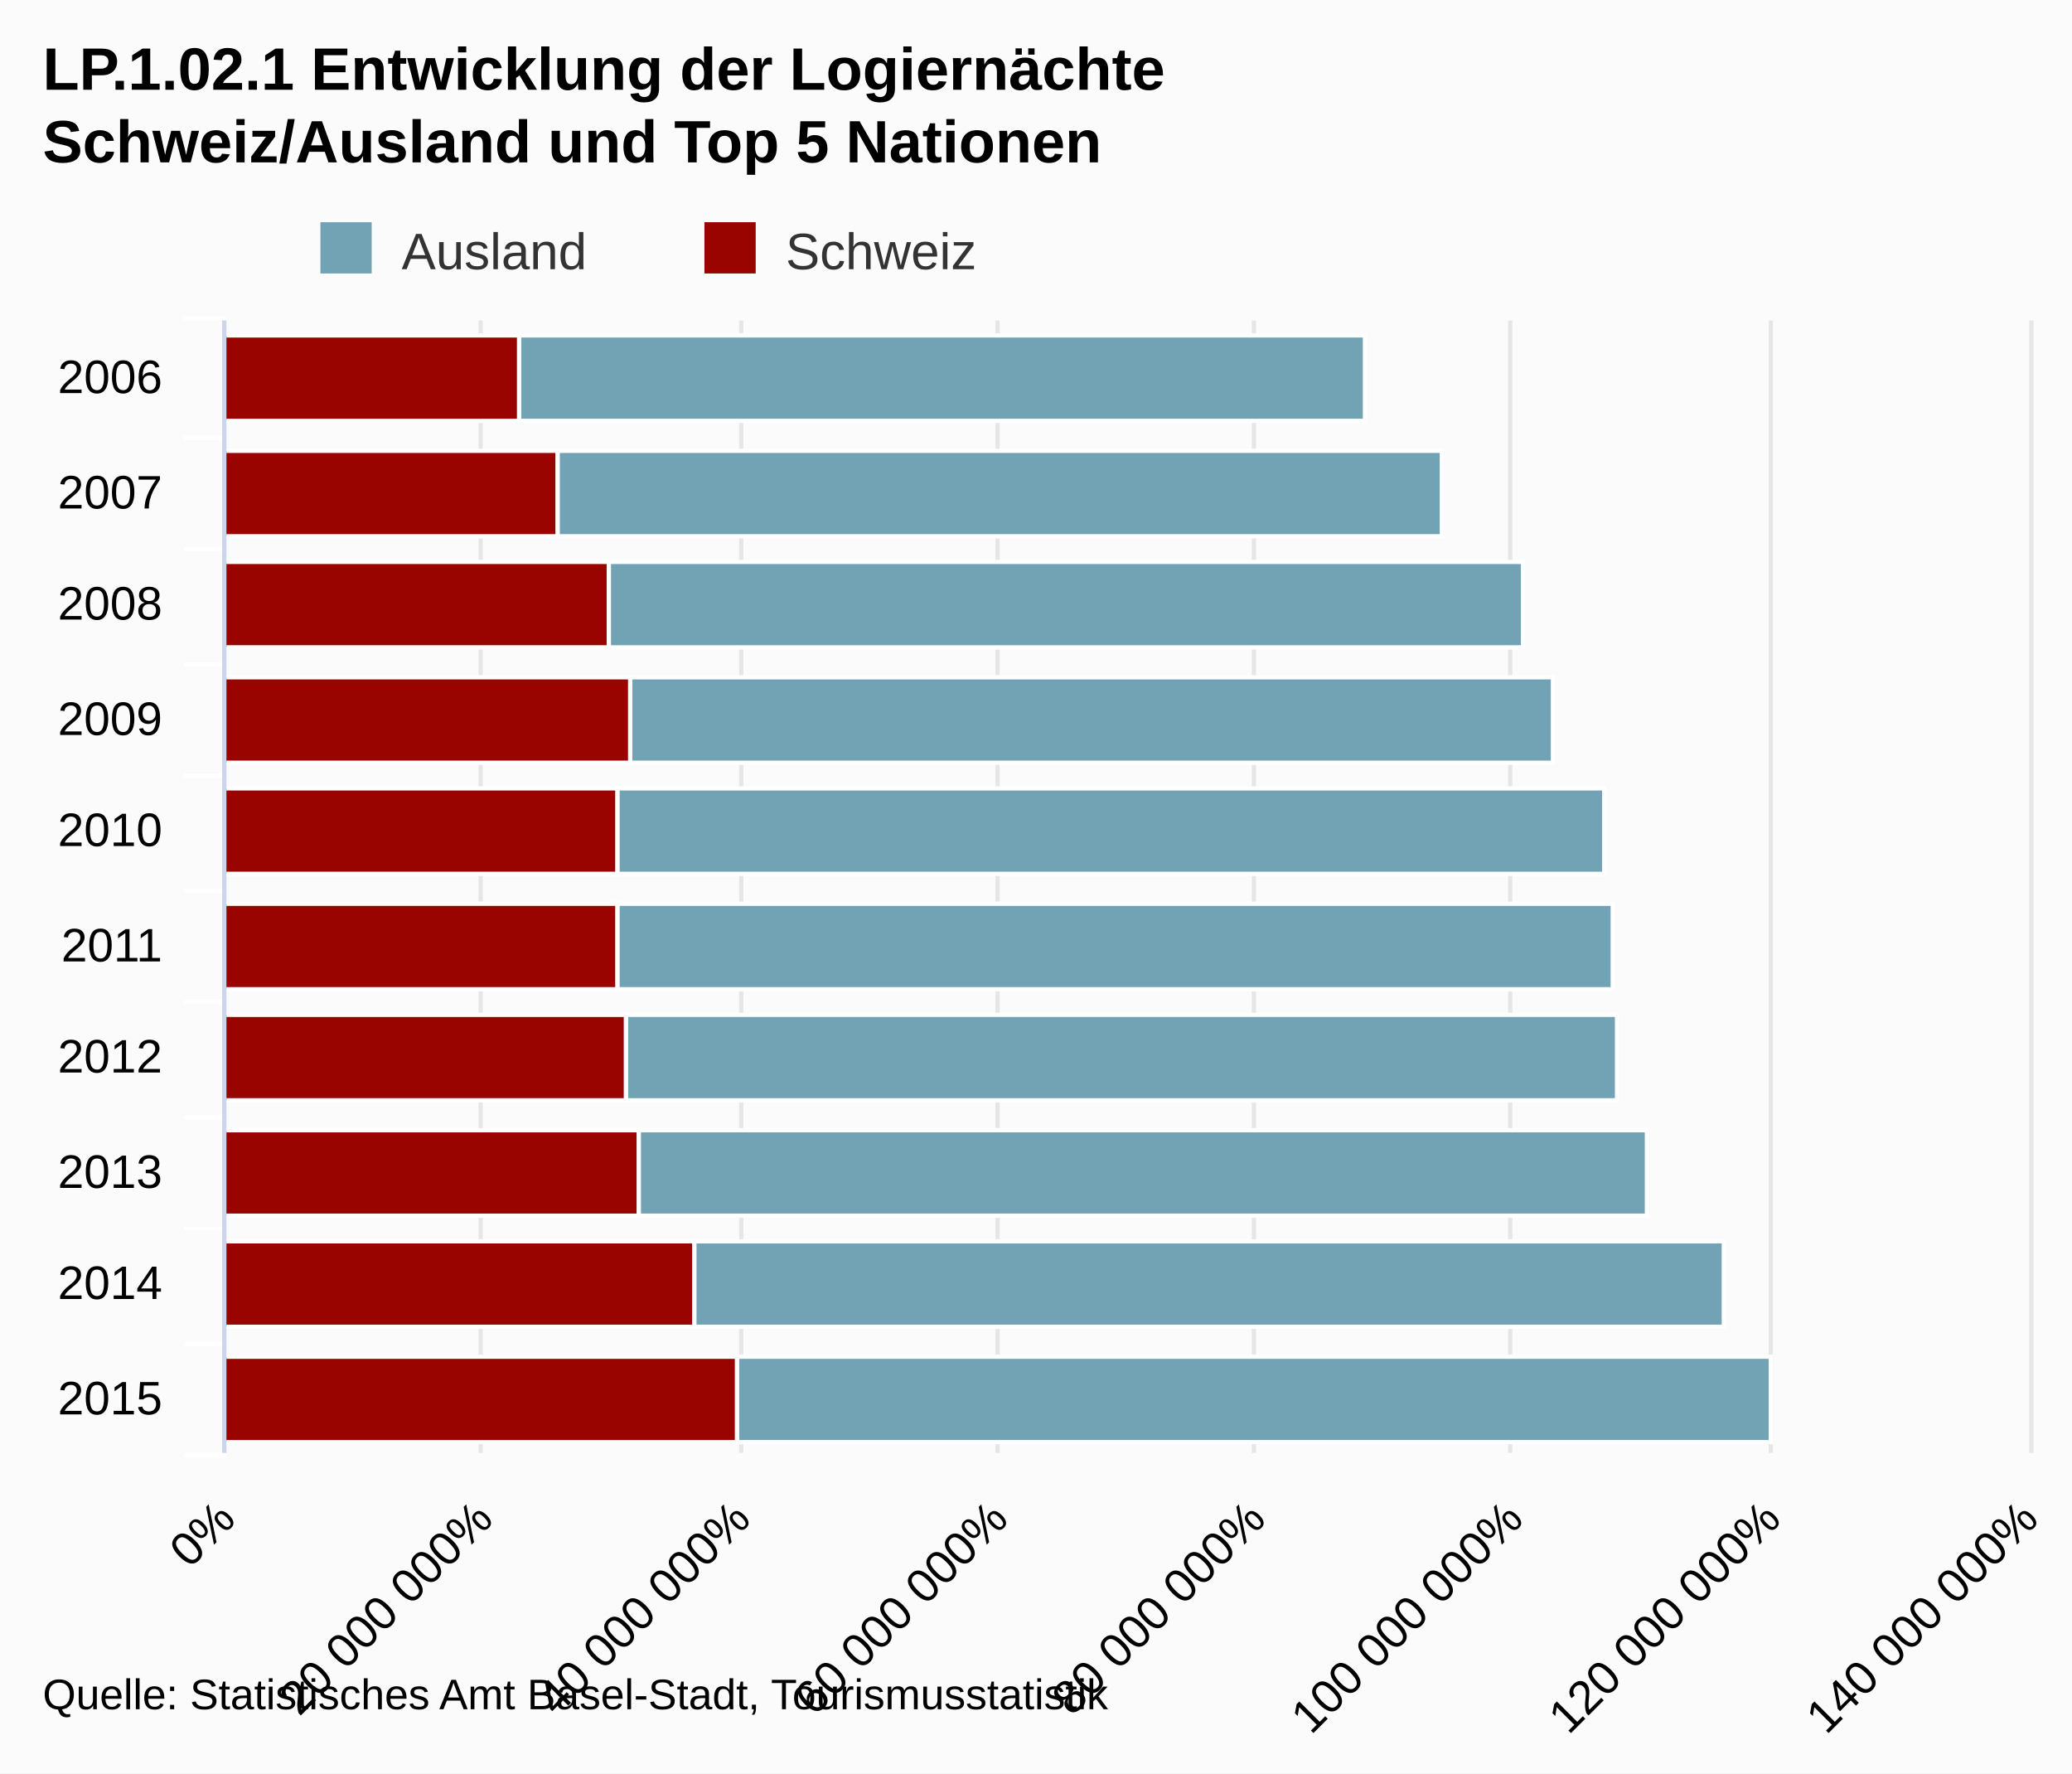
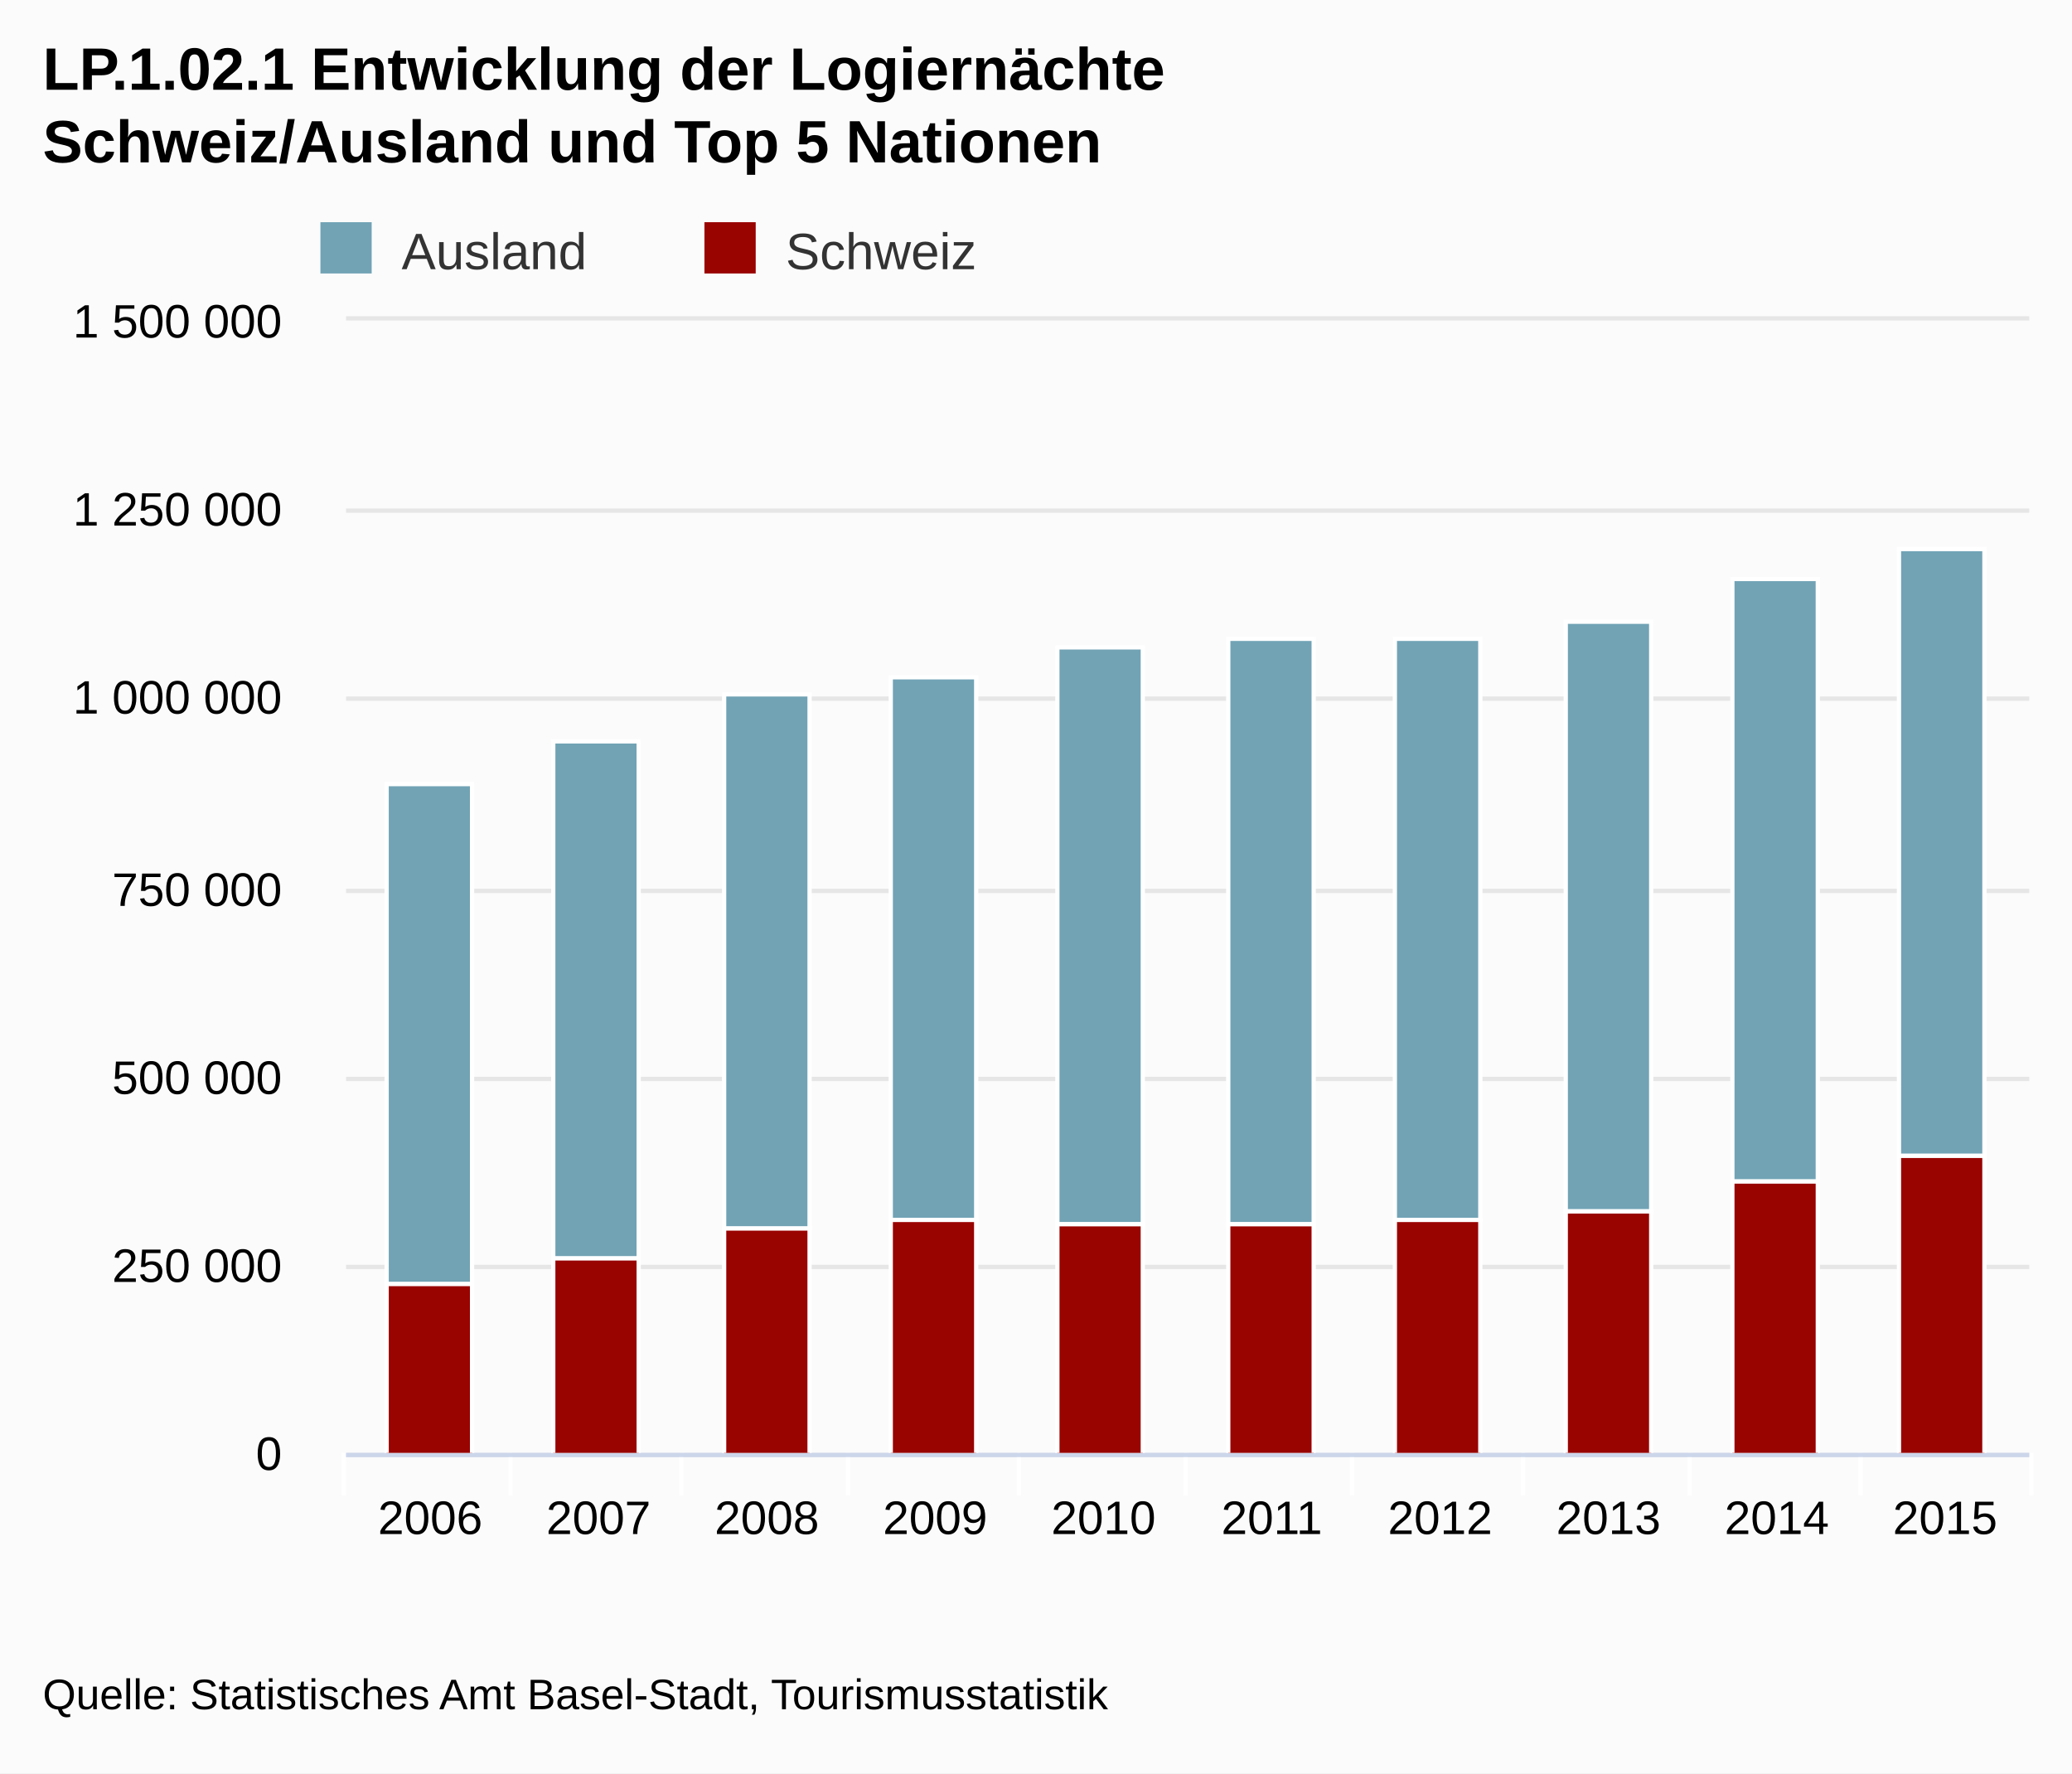
<svg xmlns="http://www.w3.org/2000/svg" class="highcharts-root" viewBox="0 0 485 415" font-family="Arial" font-size="12">
  <defs>
    <clipPath id="a">
-       <path fill="none" d="M0 0h265v422H0z" />
+       <path fill="none" d="M0 0h394v265H0z" />
    </clipPath>
  </defs>
  <rect fill="#fbfbfb" class="highcharts-background" width="485" height="415" rx="0" ry="0" />
-   <path fill="none" class="highcharts-plot-background" d="M53 75h422v265H53z" />
+   <path fill="none" class="highcharts-plot-background" d="M81 75h394v265H81z" />
  <g class="highcharts-grid highcharts-xaxis-grid">
-     <path fill="none" class="highcharts-grid-line" d="M53 102.5h422m-422 26h422m-422 27h422m-422 26h422m-422 27h422m-422 26h422m-422 27h422m-422 26h422m-422 27h422m-422 26h422M53 75.5h422" />
+     <path fill="none" class="highcharts-grid-line" d="M119.5 75v265m40-265v265m39-265v265m40-265v265m39-265v265m39-265v265m40-265v265m39-265v265m40-265v265m39-265v265M80.5 75v265" />
  </g>
  <g class="highcharts-grid highcharts-yaxis-grid">
-     <path fill="none" stroke="#e6e6e6" class="highcharts-grid-line" d="M52.5 75v265m60-265v265m61-265v265m60-265v265m60-265v265m60-265v265m61-265v265m61-265v265" />
+     <path fill="none" stroke="#e6e6e6" class="highcharts-grid-line" d="M81 340.5h394m-394-44h394m-394-44h394m-394-44h394m-394-45h394m-394-44h394m-394-45h394" />
  </g>
-   <path fill="none" class="highcharts-plot-border" d="M53 75h422v265H53z" />
+   <path fill="none" class="highcharts-plot-border" d="M81 75h394v265H81z" />
  <g class="highcharts-axis highcharts-xaxis">
-     <path fill="none" class="highcharts-tick" stroke="#FFF" d="M53 102.5H43m10 26H43m10 27H43m10 26H43m10 27H43m10 26H43m10 27H43m10 26H43m10 27H43m10 26H43m10-266H43" />
-     <path fill="none" class="highcharts-axis-line" stroke="#ccd6eb" d="M52.5 75v265" />
+     <path fill="none" class="highcharts-tick" stroke="#FFF" d="M119.5 340v10m40-10v10m39-10v10m40-10v10m39-10v10m39-10v10m40-10v10m39-10v10m40-10v10m40-10v10m-395-10v10" />
+     <path fill="none" class="highcharts-axis-line" stroke="#ccd6eb" d="M81 340.5h394" />
  </g>
  <g class="highcharts-axis highcharts-yaxis">
-     <path fill="none" class="highcharts-axis-line" d="M53 340h422" />
+     <path fill="none" class="highcharts-axis-line" d="M81 75v265" />
  </g>
  <g class="highcharts-series-group">
-     <g class="highcharts-series highcharts-series-0 highcharts-column-series highcharts-color-undefined highcharts-tracker" transform="matrix(0 -1 -1 0 475 340)" clip-path="url(#a)">
-       <path fill="#71A3B5" class="highcharts-point" stroke="#fff" d="M241.5 155.5h20v198h-20zm-27-18h20v207h-20zm-26-19h20v214h-20zm-27-7h20v216h-20zm-26-12h20v231h-20zm-27-2h20v233h-20zm-26-1h20v232h-20zm-27-7h20v236h-20zm-26-18h20v241h-20zm-27-11h20v242h-20z" />
+     <g class="highcharts-series highcharts-series-0 highcharts-column-series highcharts-color-undefined highcharts-tracker" transform="translate(81 75)" clip-path="url(#a)">
+       <path fill="#71A3B5" class="highcharts-point" stroke="#fff" d="M9.5 108.5h20v117h-20zm39-10h20v121h-20zm40-11h20v125h-20zm39-4h20v127h-20zm39-7h20v135h-20zm40-2h20v137h-20zm39 0h20v136h-20zm40-4h20v138h-20zm39-10h20v141h-20zm39-7h20v142h-20z" />
    </g>
-     <g class="highcharts-series highcharts-series-1 highcharts-column-series highcharts-color-undefined highcharts-tracker" transform="matrix(0 -1 -1 0 475 340)" clip-path="url(#a)">
-       <path fill="#990300" class="highcharts-point" stroke="#fff" d="M241.5 353.5h20v69h-20zm-27-9h20v78h-20zm-26-12h20v90h-20zm-27-5h20v95h-20zm-26 3h20v92h-20zm-27 0h20v92h-20zm-26-2h20v94h-20zm-27-3h20v97h-20zm-26-13h20v110h-20zm-27-10h20v120h-20z" />
+     <g class="highcharts-series highcharts-series-1 highcharts-column-series highcharts-color-undefined highcharts-tracker" transform="translate(81 75)" clip-path="url(#a)">
+       <path fill="#990300" class="highcharts-point" stroke="#fff" d="M9.5 225.5h20v40h-20zm39-6h20v46h-20zm40-7h20v53h-20zm39-2h20v55h-20zm39 1h20v54h-20zm40 0h20v54h-20zm39-1h20v55h-20zm40-2h20v57h-20zm39-7h20v64h-20zm39-6h20v70h-20z" />
    </g>
  </g>
  <text x="10" class="highcharts-title" style="width:421px" y="21" color="#000" font-size="14" font-weight="700">
    <tspan>LP.1.02.1 Entwicklung der Logiernächte</tspan>
    <tspan dy="17" x="10">Schweiz/Ausland und Top 5 Nationen</tspan>
  </text>
  <g class="highcharts-legend" transform="translate(65 45)">
    <rect fill="none" class="highcharts-legend-box" rx="0" ry="0" width="177" height="31" />
    <g class="highcharts-legend-item highcharts-column-series highcharts-color-undefined highcharts-series-0">
      <text x="21" y="15" color="#333" font-weight="400" cursor="pointer" fill="#333" transform="translate(8 3)">
                Ausland
            </text>
      <path fill="#71A3B5" class="highcharts-point" d="M10 7h12v12H10z" />
    </g>
    <g class="highcharts-legend-item highcharts-column-series highcharts-color-undefined highcharts-series-1">
      <text x="21" y="15" color="#333" font-weight="400" cursor="pointer" fill="#333" transform="translate(97.89 3)">
                Schweiz
            </text>
      <path fill="#990300" class="highcharts-point" d="M99.89 7h12v12h-12z" />
    </g>
  </g>
-   <g class="highcharts-axis-labels highcharts-xaxis-labels" text-anchor="end" color="#000" cursor="default" font-size="11">
-     <text x="38" style="width:150px" y="92">
-       <tspan>2006</tspan>
-     </text>
-     <text x="38" style="width:150px" y="119">
-       <tspan>2007</tspan>
-     </text>
-     <text x="38" style="width:150px" y="145">
-       <tspan>2008</tspan>
-     </text>
-     <text x="38" style="width:150px" y="172">
-       <tspan>2009</tspan>
-     </text>
-     <text x="38" style="width:150px" y="198">
-       <tspan>2010</tspan>
-     </text>
-     <text x="38" style="width:150px" y="225">
-       <tspan>2011</tspan>
-     </text>
-     <text x="38" style="width:150px" y="251">
-       <tspan>2012</tspan>
-     </text>
-     <text x="38" style="width:150px" y="278">
-       <tspan>2013</tspan>
-     </text>
-     <text x="38" style="width:150px" y="304">
-       <tspan>2014</tspan>
-     </text>
-     <text x="38" style="width:150px" y="331">
-       <tspan>2015</tspan>
-     </text>
+   <g class="highcharts-axis-labels highcharts-xaxis-labels" text-anchor="middle" color="#000" cursor="default" font-size="11">
+     <text x="100.7" y="359">
+             2006
+         </text>
+     <text x="140.1" y="359">
+             2007
+         </text>
+     <text x="179.5" y="359">
+             2008
+         </text>
+     <text x="218.9" y="359">
+             2009
+         </text>
+     <text x="258.3" y="359">
+             2010
+         </text>
+     <text x="297.7" y="359">
+             2011
+         </text>
+     <text x="337.1" y="359">
+             2012
+         </text>
+     <text x="376.5" y="359">
+             2013
+         </text>
+     <text x="415.9" y="359">
+             2014
+         </text>
+     <text x="455.3" y="359">
+             2015
+         </text>
  </g>
  <g class="highcharts-axis-labels highcharts-yaxis-labels" text-anchor="end" color="#000" cursor="default" font-size="11">
-     <text x="55.593" style="width:415px" transform="rotate(-45 55.593 356)" y="356" text-overflow="ellipsis">
-       <tspan>0%</tspan>
+     <text x="66" style="width:150px" y="344">
+       <tspan>0</tspan>
    </text>
-     <text x="115.878" style="width:415px" transform="rotate(-45 115.878 356)" y="356" text-overflow="ellipsis">
-       <tspan>20 000 000%</tspan>
+     <text x="66" style="width:150px" y="300">
+       <tspan>250 000</tspan>
    </text>
-     <text x="176.164" style="width:415px" transform="rotate(-45 176.164 356)" y="356" text-overflow="ellipsis">
-       <tspan>40 000 000%</tspan>
+     <text x="66" style="width:150px" y="256">
+       <tspan>500 000</tspan>
    </text>
-     <text x="236.45" style="width:415px" transform="rotate(-45 236.45 356)" y="356" text-overflow="ellipsis">
-       <tspan>60 000 000%</tspan>
+     <text x="66" style="width:150px" y="212">
+       <tspan>750 000</tspan>
    </text>
-     <text x="296.736" style="width:415px" transform="rotate(-45 296.736 356)" y="356" text-overflow="ellipsis">
-       <tspan>80 000 000%</tspan>
+     <text x="66" style="width:150px" y="167">
+       <tspan>1 000 000</tspan>
    </text>
-     <text x="357.021" style="width:415px" transform="rotate(-45 357.021 356)" y="356" text-overflow="ellipsis">
-       <tspan>100 000 000%</tspan>
+     <text x="66" style="width:150px" y="123">
+       <tspan>1 250 000</tspan>
    </text>
-     <text x="417.307" style="width:415px" transform="rotate(-45 417.307 356)" y="356" text-overflow="ellipsis">
-       <tspan>120 000 000%</tspan>
-     </text>
-     <text x="477.593" style="width:415px" transform="rotate(-45 477.593 356)" y="356" text-overflow="ellipsis">
-       <tspan>140 000 000%</tspan>
+     <text x="66" style="width:150px" y="79">
+       <tspan>1 500 000</tspan>
    </text>
  </g>
  <text x="10" class="highcharts-credits" y="400" cursor="default" color="#000" font-size="10">
    <tspan>Quelle: Statistisches Amt Basel-Stadt, Tourismusstatistik</tspan>
  </text>
</svg>
